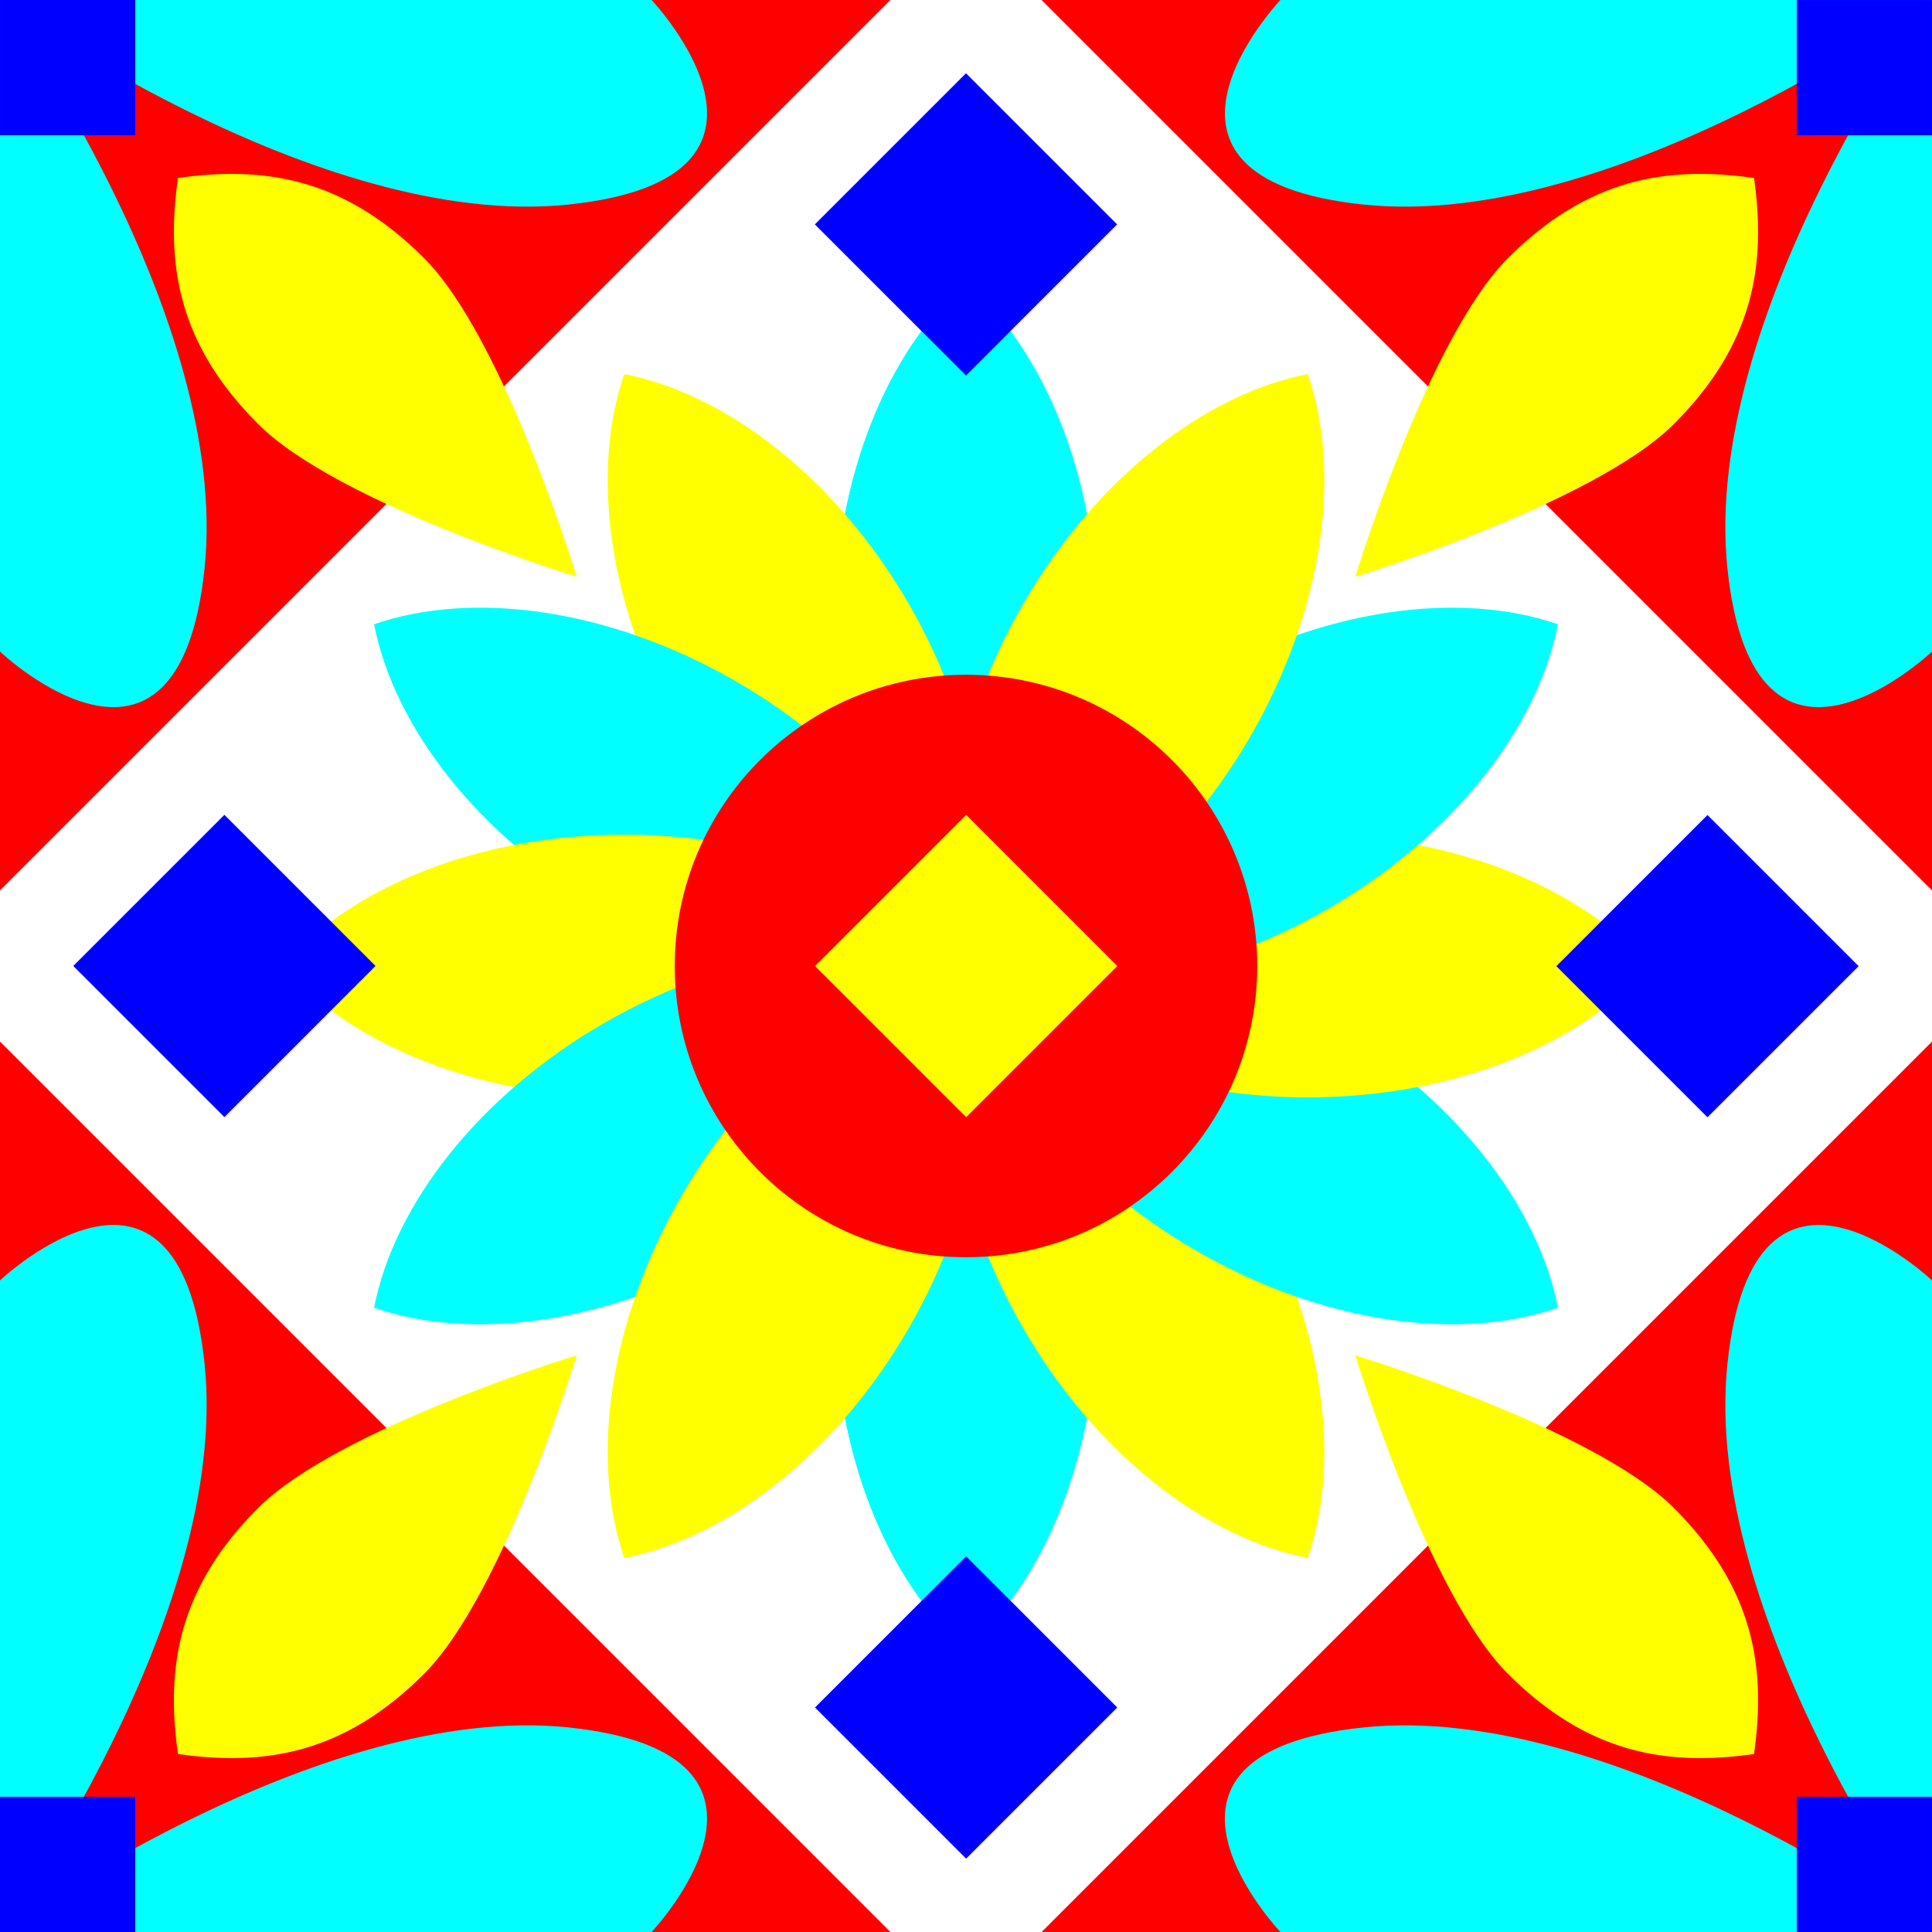
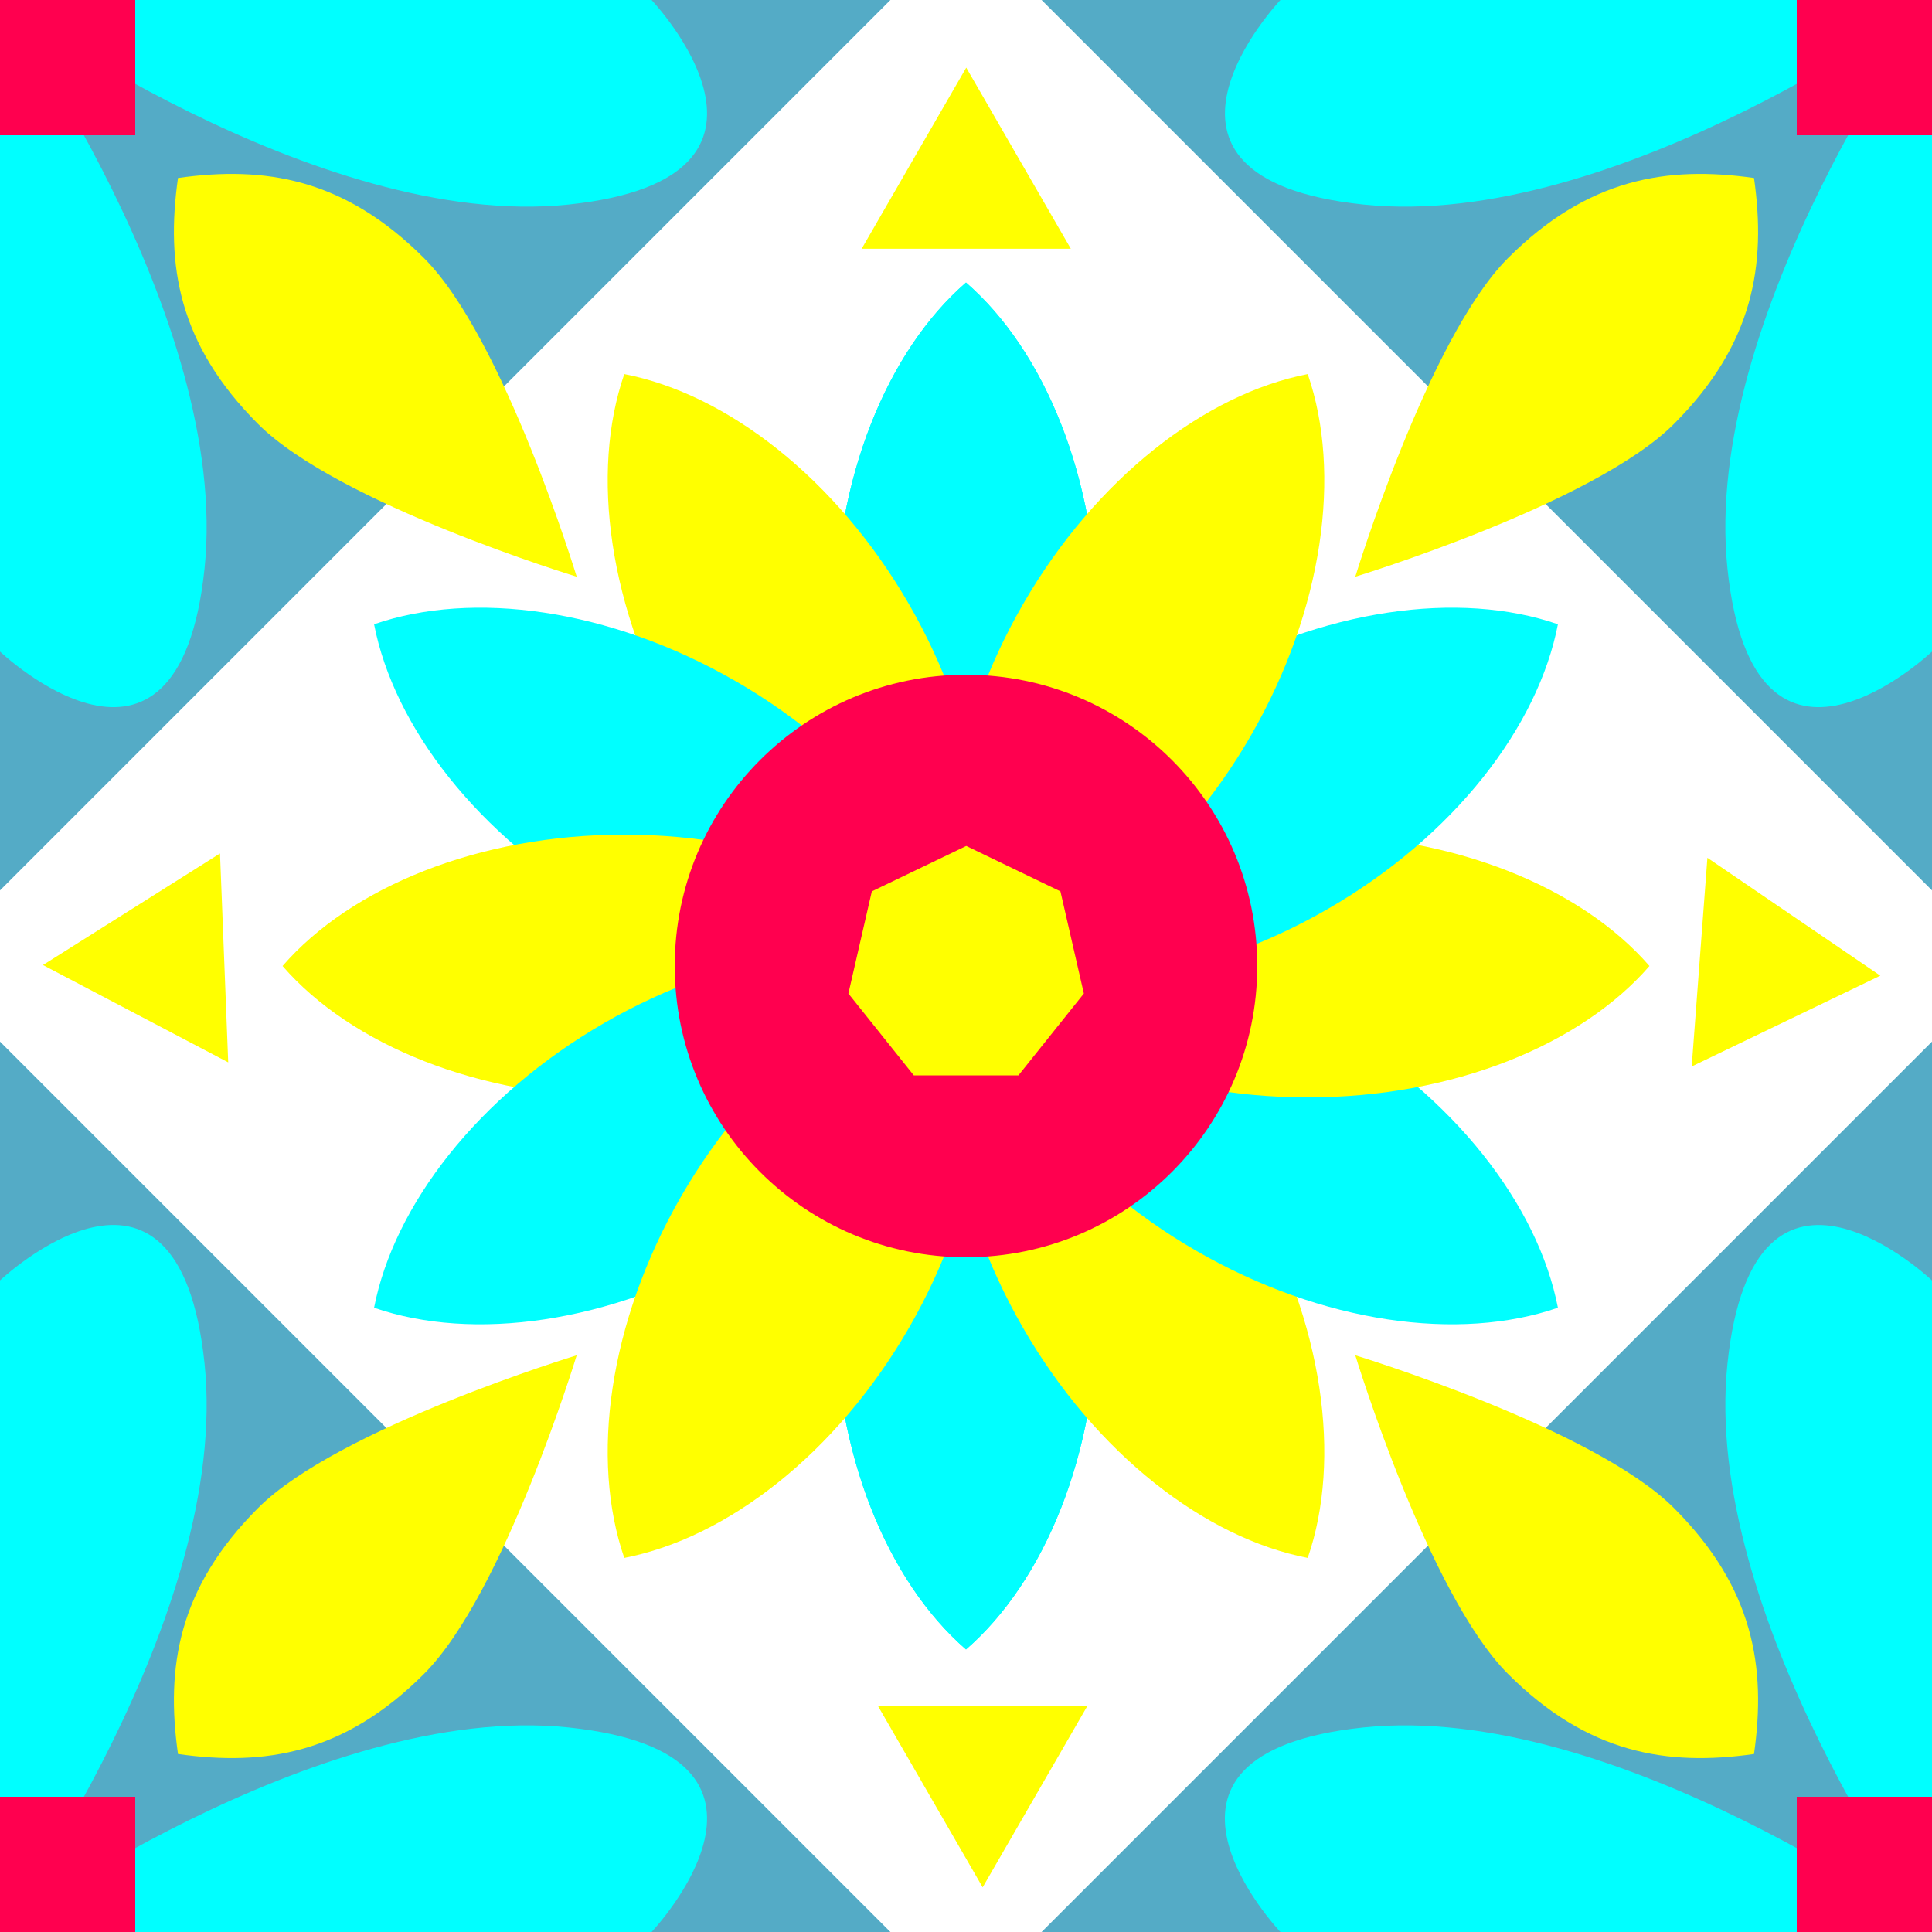
- <svg xmlns="http://www.w3.org/2000/svg" version="1.1" id="Calque_1" x="0px" y="0px" viewBox="0 0 800 800" enable-background="new 0 0 800 800" xml:space="preserve">
+ <svg xmlns="http://www.w3.org/2000/svg" version="1.1" id="Calque_1" x="0px" y="0px" viewBox="0 0 800 800" style="enable-background:new 0 0 800 800;" xml:space="preserve">
+   <style type="text/css">
+ 	.st0{fill:#00FFFF;}
+ 	.st1{fill:#FFFF00;}
+ 	.st2{fill:none;}
+ 	.st3{fill:#FF004F;}
+ 	.st4{fill:#54ABC6;}
+ </style>
  <g>
-     <path fill="#00FFFF" d="M454.4,258.5c0,60.5-21.9,113.3-54.4,141.5c-32.5-28.2-54.4-81-54.4-141.5c0-60.5,21.9-113.3,54.4-141.5   C432.5,145.2,454.4,198,454.4,258.5z M400,400c-32.5,28.2-54.4,81-54.4,141.5S367.5,654.8,400,683c32.5-28.2,54.4-81,54.4-141.5   C454.4,481,432.5,428.2,400,400z" />
+     <path class="st0" d="M454.4,258.5c0,60.5-21.9,113.3-54.4,141.5c-32.5-28.2-54.4-81-54.4-141.5S367.5,145.2,400,117   C432.5,145.2,454.4,198,454.4,258.5z M400,400c-32.5,28.2-54.4,81-54.4,141.5S367.5,654.8,400,683c32.5-28.2,54.4-81,54.4-141.5   S432.5,428.2,400,400z" />
  </g>
  <g>
-     <path fill="#00FFFF" d="M454.4,258.5c0,60.5-21.9,113.3-54.4,141.5c-32.5-28.2-54.4-81-54.4-141.5c0-60.5,21.9-113.3,54.4-141.5   C432.5,145.2,454.4,198,454.4,258.5z M400,400c-32.5,28.2-54.4,81-54.4,141.5S367.5,654.8,400,683c32.5-28.2,54.4-81,54.4-141.5   C454.4,481,432.5,428.2,400,400z" />
+     <path class="st0" d="M454.4,258.5c0,60.5-21.9,113.3-54.4,141.5c-32.5-28.2-54.4-81-54.4-141.5S367.5,145.2,400,117   C432.5,145.2,454.4,198,454.4,258.5z M400,400c-32.5,28.2-54.4,81-54.4,141.5S367.5,654.8,400,683c32.5-28.2,54.4-81,54.4-141.5   S432.5,428.2,400,400z" />
  </g>
-   <path fill="#FFFF00" d="M376.4,250.2c30.2,52.4,37.7,109,23.6,149.8c-42.3-8.2-87.7-43-117.9-95.3s-37.7-109-23.6-149.8  C300.8,163.1,346.2,197.9,376.4,250.2z M400,400c-14.1,40.7-6.6,97.4,23.6,149.8c30.2,52.4,75.6,87.1,117.9,95.3  c14.1-40.7,6.6-97.4-23.6-149.8S442.3,408.2,400,400z" />
+   <path class="st1" d="M376.4,250.2c30.2,52.4,37.7,109,23.6,149.8c-42.3-8.2-87.7-43-117.9-95.3s-37.7-109-23.6-149.8  C300.8,163.1,346.2,197.9,376.4,250.2z M400,400c-14.1,40.7-6.6,97.4,23.6,149.8c30.2,52.4,75.6,87.1,117.9,95.3  c14.1-40.7,6.6-97.4-23.6-149.8S442.3,408.2,400,400z" />
  <g>
-     <path fill="#00FFFF" d="M304.7,282.1C357,312.3,391.8,357.7,400,400c-40.7,14.1-97.4,6.6-149.8-23.6s-87.1-75.6-95.3-117.9   C195.7,244.4,252.3,251.9,304.7,282.1z M400,400c8.2,42.3,43,87.7,95.3,117.9s109,37.7,149.8,23.6c-8.2-42.3-43-87.7-95.3-117.9   S440.7,385.9,400,400z" />
+     <path class="st0" d="M304.7,282.1C357,312.3,391.8,357.7,400,400c-40.7,14.1-97.4,6.6-149.8-23.6s-87.1-75.6-95.3-117.9   C195.7,244.4,252.3,251.9,304.7,282.1z M400,400c8.2,42.3,43,87.7,95.3,117.9c52.3,30.2,109,37.7,149.8,23.6   c-8.2-42.3-43-87.7-95.3-117.9S440.7,385.9,400,400z" />
  </g>
-   <path fill="#FFFF00" d="M258.5,345.6c60.5,0,113.3,21.9,141.5,54.4c-28.2,32.5-81,54.4-141.5,54.4c-60.5,0-113.3-21.9-141.5-54.4  C145.2,367.5,198,345.6,258.5,345.6z M400,400c28.2,32.5,81,54.4,141.5,54.4S654.8,432.5,683,400c-28.2-32.5-81-54.4-141.5-54.4  C481,345.6,428.2,367.5,400,400z" />
+   <path class="st1" d="M258.5,345.6c60.5,0,113.3,21.9,141.5,54.4c-28.2,32.5-81,54.4-141.5,54.4S145.2,432.5,117,400  C145.2,367.5,198,345.6,258.5,345.6z M400,400c28.2,32.5,81,54.4,141.5,54.4S654.8,432.5,683,400c-28.2-32.5-81-54.4-141.5-54.4  S428.2,367.5,400,400z" />
  <g>
-     <path fill="#00FFFF" d="M250.2,423.6c52.4-30.2,109-37.7,149.8-23.6c-8.2,42.3-43,87.7-95.3,117.9s-109,37.7-149.8,23.6   C163.1,499.2,197.9,453.8,250.2,423.6z M400,400c40.7,14.1,97.4,6.6,149.8-23.6s87.1-75.6,95.3-117.9   c-40.7-14.1-97.4-6.6-149.8,23.6S408.2,357.7,400,400z" />
+     <path class="st0" d="M250.2,423.6c52.4-30.2,109-37.7,149.8-23.6c-8.2,42.3-43,87.7-95.3,117.9c-52.3,30.2-109,37.7-149.8,23.6   C163.1,499.2,197.9,453.8,250.2,423.6z M400,400c40.7,14.1,97.4,6.6,149.8-23.6s87.1-75.6,95.3-117.9   c-40.7-14.1-97.4-6.6-149.8,23.6S408.2,357.7,400,400z" />
  </g>
-   <path fill="#FFFF00" d="M282.1,495.3C312.3,443,357.7,408.2,400,400c14.1,40.7,6.6,97.4-23.6,149.8s-75.6,87.1-117.9,95.3  C244.4,604.3,251.9,547.7,282.1,495.3z M400,400c42.3-8.2,87.7-43,117.9-95.3c30.2-52.4,37.7-109,23.6-149.8  c-42.3,8.2-87.7,43-117.9,95.3S385.9,359.3,400,400z" />
-   <line fill="none" x1="0" y1="800" x2="800" y2="0" />
-   <line fill="none" x1="0" y1="0" x2="800" y2="800" />
-   <circle fill="#FF0000" cx="400" cy="400" r="120.6" />
+   <path class="st1" d="M282.1,495.3C312.3,443,357.7,408.2,400,400c14.1,40.7,6.6,97.4-23.6,149.8s-75.6,87.1-117.9,95.3  C244.4,604.3,251.9,547.7,282.1,495.3z M400,400c42.3-8.2,87.7-43,117.9-95.3c30.2-52.4,37.7-109,23.6-149.8  c-42.3,8.2-87.7,43-117.9,95.3S385.9,359.3,400,400z" />
+   <line class="st2" x1="0" y1="800" x2="800" y2="0" />
+   <line class="st2" x1="0" y1="0" x2="800" y2="800" />
+   <circle class="st3" cx="400" cy="400" r="120.6" />
  <g id="corner">
-     <polygon fill="#FF0000" points="0,431.3 0,800 368.7,800  " />
-     <path fill="#00FFFF" d="M235.4,715.3C130.9,704.4,0,800,0,800h269.8C269.8,800,339.8,726.2,235.4,715.3z" />
-     <path fill="#00FFFF" d="M84.7,564.6C95.6,669.1,0,800,0,800l0-269.8C0,530.2,73.8,460.2,84.7,564.6z" />
-     <path fill="#FFFF00" d="M73.7,726.3c36,5.1,68.8-0.1,101.9-33.2c33.1-33.1,63.2-131.9,63.2-131.9s-98.8,30.1-131.9,63.2   C73.8,657.5,68.6,690.3,73.7,726.3z" />
-     <rect x="0" y="744" fill="#0000FF" width="56" height="56" />
+     <polygon class="st4" points="0,431.3 0,800 368.7,800  " />
+     <path class="st0" d="M235.4,715.3C130.9,704.4,0,800,0,800h269.8C269.8,800,339.8,726.2,235.4,715.3z" />
+     <path class="st0" d="M84.7,564.6C95.6,669.1,0,800,0,800V530.2C0,530.2,73.8,460.2,84.7,564.6z" />
+     <path class="st1" d="M73.7,726.3c36,5.1,68.8-0.1,101.9-33.2c33.1-33.1,63.2-131.9,63.2-131.9s-98.8,30.1-131.9,63.2   S68.6,690.3,73.7,726.3z" />
+     <rect y="744" class="st3" width="56" height="56" />
  </g>
  <g id="corner_00000047035832353310541770000009340369907053791362_">
-     <polygon fill="#FF0000" points="431.3,800 800,800 800,431.3  " />
-     <path fill="#00FFFF" d="M715.3,564.7C704.4,669.1,800,800,800,800V530.2C800,530.2,726.2,460.2,715.3,564.7z" />
-     <path fill="#00FFFF" d="M564.6,715.3C669.1,704.4,800,800,800,800H530.2C530.2,800,460.1,726.2,564.6,715.3z" />
-     <path fill="#FFFF00" d="M726.3,726.3c5.1-36-0.1-68.8-33.2-101.9c-33.1-33.1-131.9-63.2-131.9-63.2s30.1,98.8,63.2,131.9   C657.5,726.2,690.3,731.4,726.3,726.3z" />
-     <rect x="744" y="744" transform="matrix(1.053681e-06 -1 1 1.053681e-06 -5.746662e-03 1543.997)" fill="#0000FF" width="56" height="56" />
+     <polygon class="st4" points="431.3,800 800,800 800,431.3  " />
+     <path class="st0" d="M715.3,564.7C704.4,669.1,800,800,800,800V530.2C800,530.2,726.2,460.2,715.3,564.7z" />
+     <path class="st0" d="M564.6,715.3C669.1,704.4,800,800,800,800H530.2C530.2,800,460.1,726.2,564.6,715.3z" />
+     <path class="st1" d="M726.3,726.3c5.1-36-0.1-68.8-33.2-101.9c-33.1-33.1-131.9-63.2-131.9-63.2s30.1,98.8,63.2,131.9   S690.3,731.4,726.3,726.3z" />
+     <rect x="744" y="744" class="st3" width="56" height="56" />
  </g>
  <g id="corner_00000151510698322578847030000008314065737205412256_">
-     <polygon fill="#FF0000" points="800,368.7 800,0 431.3,0  " />
-     <path fill="#00FFFF" d="M564.6,84.7C669.1,95.6,800,0,800,0L530.2,0C530.2,0,460.2,73.8,564.6,84.7z" />
-     <path fill="#00FFFF" d="M715.3,235.4C704.4,130.9,800,0,800,0v269.8C800,269.8,726.2,339.9,715.3,235.4z" />
-     <path fill="#FFFF00" d="M726.3,73.7c-36-5.1-68.8,0.1-101.9,33.2c-33.1,33.1-63.2,131.9-63.2,131.9s98.8-30.1,131.9-63.2   C726.2,142.5,731.4,109.7,726.3,73.7z" />
-     <rect x="744" y="0" transform="matrix(-1 -1.053726e-06 1.053726e-06 -1 1543.995 56.0107)" fill="#0000FF" width="56" height="56" />
+     <polygon class="st4" points="800,368.7 800,0 431.3,0  " />
+     <path class="st0" d="M564.6,84.7C669.1,95.6,800,0,800,0H530.2C530.2,0,460.2,73.8,564.6,84.7z" />
+     <path class="st0" d="M715.3,235.4C704.4,130.9,800,0,800,0v269.8C800,269.8,726.2,339.9,715.3,235.4z" />
+     <path class="st1" d="M726.3,73.7c-36-5.1-68.8,0.1-101.9,33.2c-33.1,33.1-63.2,131.9-63.2,131.9s98.8-30.1,131.9-63.2   S731.4,109.7,726.3,73.7z" />
+     <rect x="744" y="0" class="st3" width="56" height="56" />
  </g>
  <g id="corner_00000147213953832086103480000009612942328104425096_">
-     <polygon fill="#FF0000" points="368.7,0 0,0 0,368.7  " />
-     <path fill="#00FFFF" d="M84.7,235.4C95.6,130.9,0,0,0,0l0,269.8C0,269.8,73.8,339.9,84.7,235.4z" />
-     <path fill="#00FFFF" d="M235.4,84.7C130.9,95.6,0,0,0,0l269.8,0C269.8,0,339.8,73.8,235.4,84.7z" />
-     <path fill="#FFFF00" d="M73.7,73.7c-5.1,36,0.1,68.8,33.2,101.9s131.9,63.2,131.9,63.2s-30.1-98.8-63.2-131.9S109.7,68.6,73.7,73.7   z" />
-     <rect x="0" y="0" transform="matrix(-1.053771e-06 1 -1 -1.053771e-06 56.005 2.542984e-03)" fill="#0000FF" width="56" height="56" />
+     <polygon class="st4" points="368.7,0 0,0 0,368.7  " />
+     <path class="st0" d="M84.7,235.4C95.6,130.9,0,0,0,0v269.8C0,269.8,73.8,339.9,84.7,235.4z" />
+     <path class="st0" d="M235.4,84.7C130.9,95.6,0,0,0,0h269.8C269.8,0,339.8,73.8,235.4,84.7z" />
+     <path class="st1" d="M73.7,73.7c-5.1,36,0.1,68.8,33.2,101.9s131.9,63.2,131.9,63.2s-30.1-98.8-63.2-131.9S109.7,68.6,73.7,73.7z" />
+     <rect x="0" y="0" class="st3" width="56" height="56" />
  </g>
-   <rect x="355.7" y="48.7" transform="matrix(0.7071 0.7071 -0.7071 0.7071 182.9081 -255.6081)" fill="#0000FF" width="88.5" height="88.5" />
-   <rect x="48.7" y="355.7" transform="matrix(0.7071 -0.7071 0.7071 0.7071 -255.6086 182.9057)" fill="#0000FF" width="88.5" height="88.5" />
-   <rect x="355.7" y="662.8" transform="matrix(-0.7071 -0.7071 0.7071 -0.7071 182.9011 1489.795)" fill="#0000FF" width="88.5" height="88.5" />
-   <rect x="662.8" y="355.7" transform="matrix(-0.7071 0.7071 -0.7071 -0.7071 1489.794 182.9126)" fill="#0000FF" width="88.5" height="88.5" />
-   <rect x="355.7" y="355.7" transform="matrix(-0.7071 0.7071 -0.7071 -0.7071 965.685 400.0056)" fill="#FFFF00" width="88.5" height="88.5" />
+   <polygon class="st1" points="400.1,350.3 361,369.1 351.3,411.4 378.4,445.3 421.7,445.3 448.8,411.4 439.1,369.1 " />
+   <polygon class="st1" points="400.1,28 356.8,103 443.4,103 " />
+   <polygon class="st1" points="778.6,404 707,355.2 700.5,441.6 " />
+   <polygon class="st1" points="17.8,399.6 94.5,439.9 91.1,353.4 " />
+   <polygon class="st1" points="406.9,781.5 450.2,706.5 363.6,706.5 " />
</svg>
